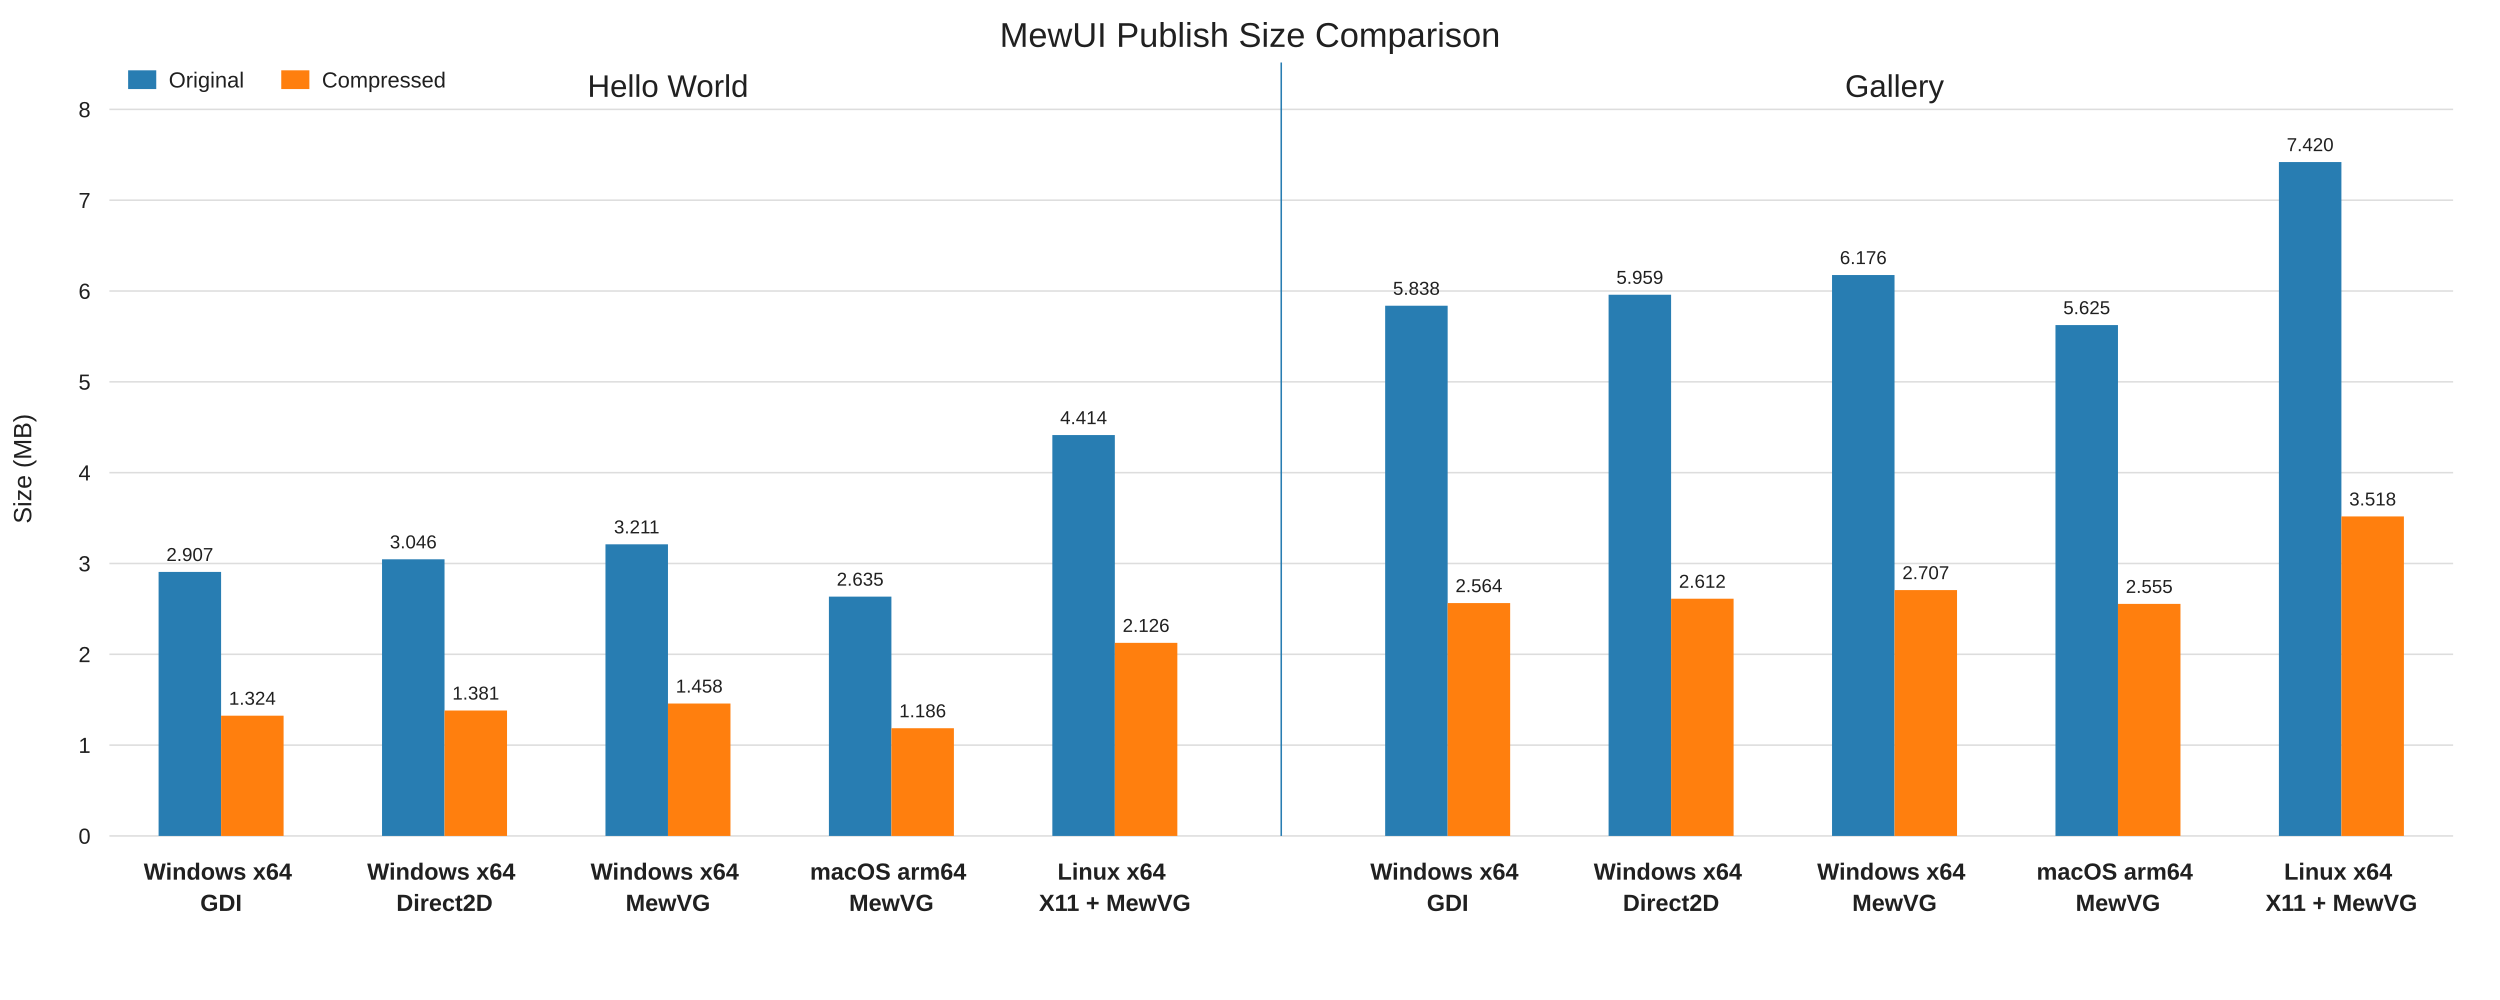
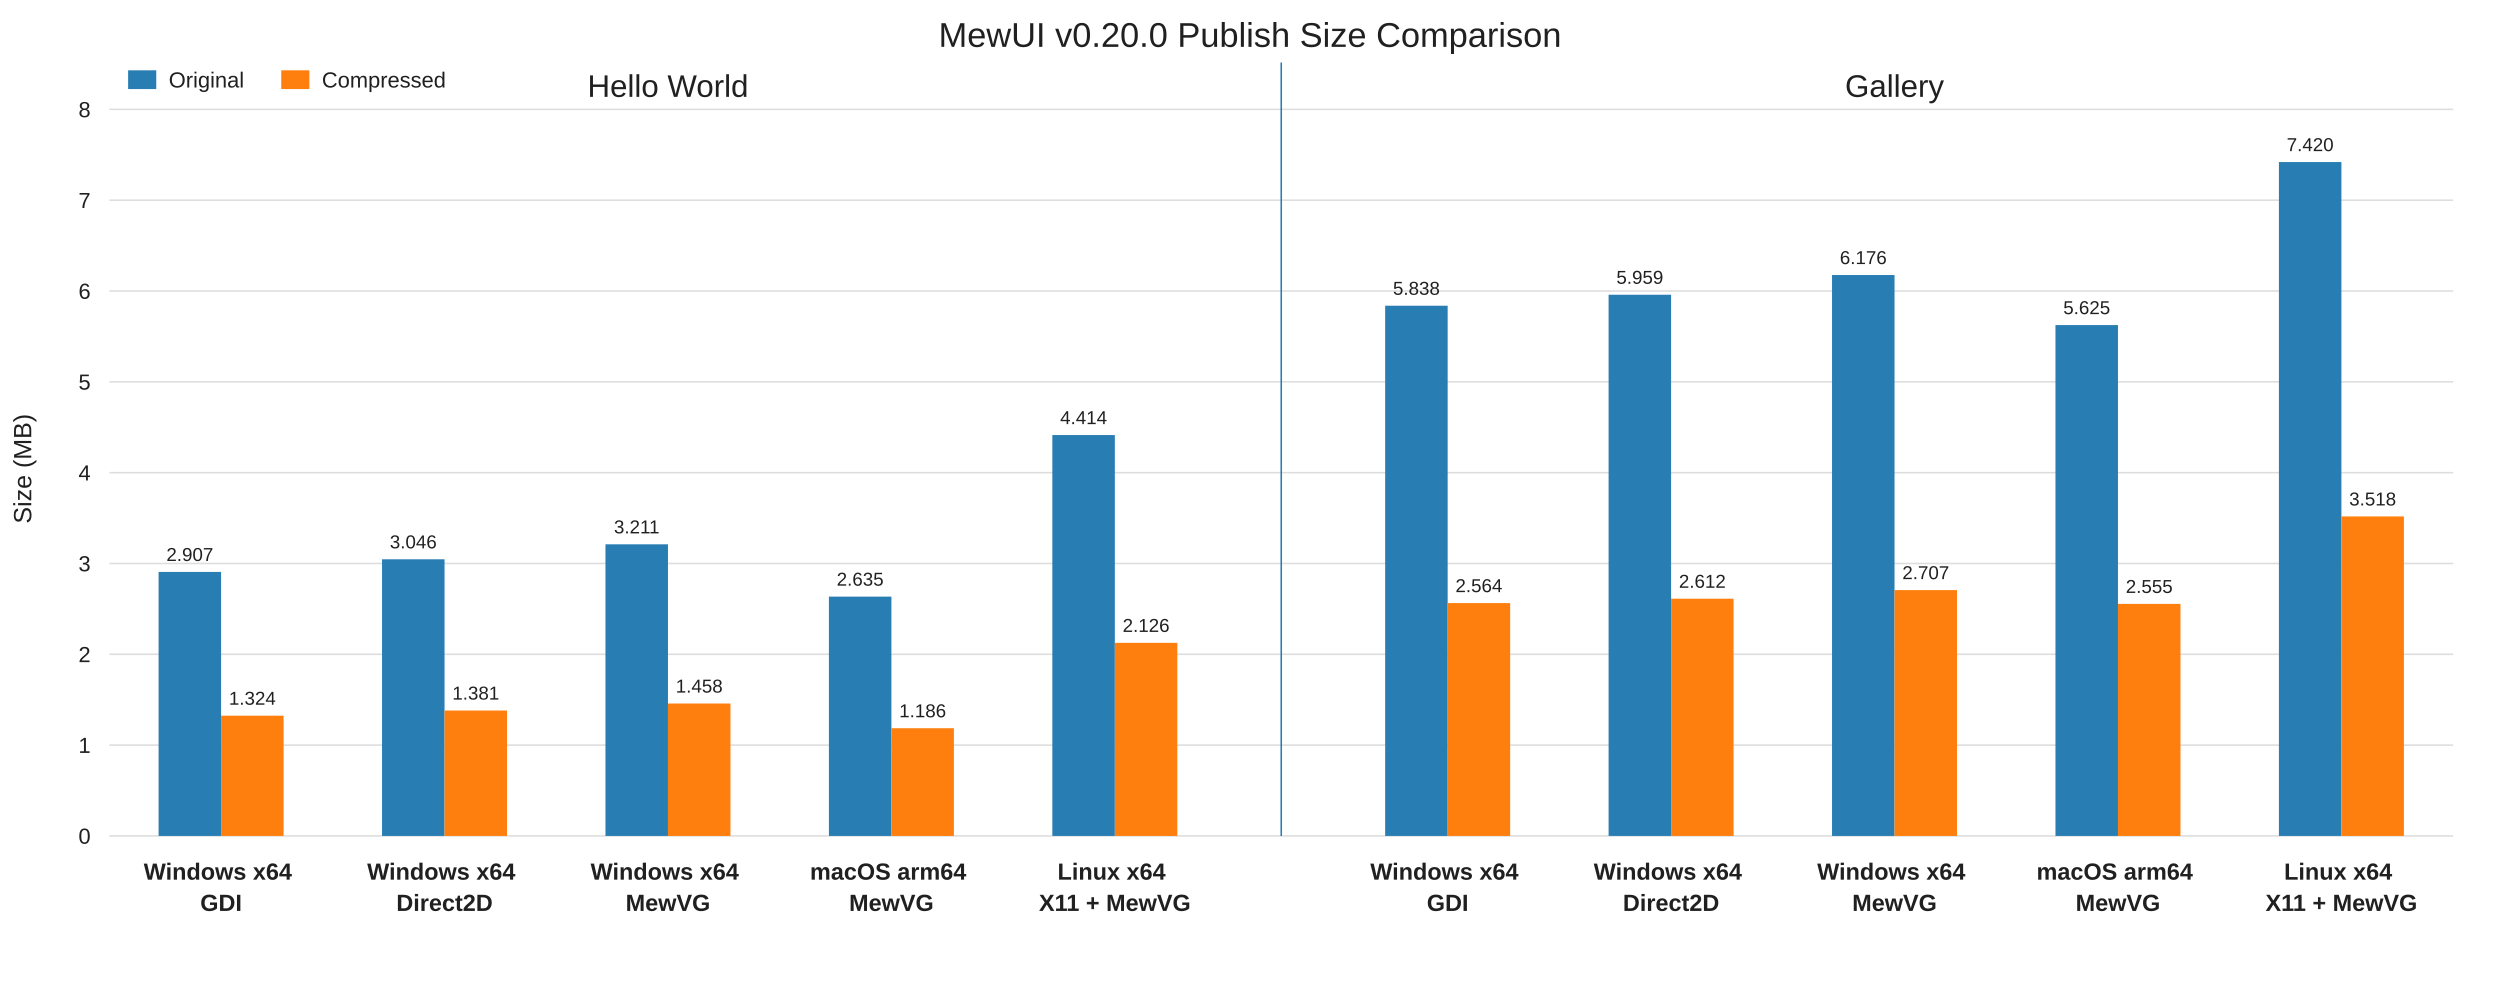
<svg xmlns="http://www.w3.org/2000/svg" width="1600" height="640" viewBox="0 0 1600 640" role="img" aria-labelledby="title description">
  <rect width="100%" height="100%" fill="#fff" />
  <g font-family="Segoe UI,Arial,sans-serif" fill="#202020">
-     <text x="800" y="30" text-anchor="middle" font-size="22">MewUI Publish Size Comparison</text>
+     <text x="800" y="30" text-anchor="middle" font-size="22">MewUI v0.20.0 Publish Size Comparison</text>
    <line x1="70" y1="535" x2="1570" y2="535" stroke="#ddd" />
    <text x="58" y="540" text-anchor="end" font-size="14">0</text>
    <line x1="70" y1="476.875" x2="1570" y2="476.875" stroke="#ddd" />
    <text x="58" y="481.875" text-anchor="end" font-size="14">1</text>
    <line x1="70" y1="418.75" x2="1570" y2="418.75" stroke="#ddd" />
    <text x="58" y="423.75" text-anchor="end" font-size="14">2</text>
    <line x1="70" y1="360.625" x2="1570" y2="360.625" stroke="#ddd" />
    <text x="58" y="365.625" text-anchor="end" font-size="14">3</text>
    <line x1="70" y1="302.5" x2="1570" y2="302.5" stroke="#ddd" />
    <text x="58" y="307.5" text-anchor="end" font-size="14">4</text>
    <line x1="70" y1="244.375" x2="1570" y2="244.375" stroke="#ddd" />
    <text x="58" y="249.375" text-anchor="end" font-size="14">5</text>
    <line x1="70" y1="186.25" x2="1570" y2="186.25" stroke="#ddd" />
    <text x="58" y="191.25" text-anchor="end" font-size="14">6</text>
    <line x1="70" y1="128.125" x2="1570" y2="128.125" stroke="#ddd" />
    <text x="58" y="133.125" text-anchor="end" font-size="14">7</text>
    <line x1="70" y1="70" x2="1570" y2="70" stroke="#ddd" />
    <text x="58" y="75" text-anchor="end" font-size="14">8</text>
    <text x="20" y="300" text-anchor="middle" font-size="16" transform="rotate(-90 20 300)">Size (MB)</text>
    <rect x="82" y="45" width="18" height="12" fill="#287db2" />
    <text x="108" y="56" font-size="14">Original</text>
    <rect x="180" y="45" width="18" height="12" fill="#ff7f0e" />
    <text x="206" y="56" font-size="14">Compressed</text>
    <text x="427.5" y="62" text-anchor="middle" font-size="20">Hello World</text>
    <rect x="101.5" y="366.031" width="40" height="168.969" fill="#287db2" />
    <text x="121.5" y="359.031" text-anchor="middle" font-size="12">2.907</text>
    <rect x="141.5" y="458.043" width="40" height="76.957" fill="#ff7f0e" />
    <text x="161.5" y="451.043" text-anchor="middle" font-size="12">1.324</text>
    <text x="141.5" y="563" text-anchor="middle" font-size="15" font-weight="600">
      <tspan x="141.5">Windows x64</tspan>
      <tspan x="141.5" dy="20">GDI</tspan>
    </text>
    <rect x="244.5" y="357.951" width="40" height="177.049" fill="#287db2" />
    <text x="264.5" y="350.951" text-anchor="middle" font-size="12">3.046</text>
    <rect x="284.5" y="454.729" width="40" height="80.271" fill="#ff7f0e" />
    <text x="304.5" y="447.729" text-anchor="middle" font-size="12">1.381</text>
    <text x="284.5" y="563" text-anchor="middle" font-size="15" font-weight="600">
      <tspan x="284.5">Windows x64</tspan>
      <tspan x="284.5" dy="20">Direct2D</tspan>
    </text>
    <rect x="387.5" y="348.361" width="40" height="186.639" fill="#287db2" />
    <text x="407.5" y="341.361" text-anchor="middle" font-size="12">3.211</text>
    <rect x="427.5" y="450.254" width="40" height="84.746" fill="#ff7f0e" />
    <text x="447.5" y="443.254" text-anchor="middle" font-size="12">1.458</text>
    <text x="427.5" y="563" text-anchor="middle" font-size="15" font-weight="600">
      <tspan x="427.5">Windows x64</tspan>
      <tspan x="427.5" dy="20">MewVG</tspan>
    </text>
    <rect x="530.5" y="381.841" width="40" height="153.159" fill="#287db2" />
    <text x="550.5" y="374.841" text-anchor="middle" font-size="12">2.635</text>
    <rect x="570.5" y="466.064" width="40" height="68.936" fill="#ff7f0e" />
    <text x="590.5" y="459.064" text-anchor="middle" font-size="12">1.186</text>
    <text x="570.5" y="563" text-anchor="middle" font-size="15" font-weight="600">
      <tspan x="570.5">macOS arm64</tspan>
      <tspan x="570.5" dy="20">MewVG</tspan>
    </text>
    <rect x="673.5" y="278.436" width="40" height="256.564" fill="#287db2" />
    <text x="693.5" y="271.436" text-anchor="middle" font-size="12">4.414</text>
    <rect x="713.5" y="411.426" width="40" height="123.574" fill="#ff7f0e" />
    <text x="733.5" y="404.426" text-anchor="middle" font-size="12">2.126</text>
    <text x="713.5" y="563" text-anchor="middle" font-size="15" font-weight="600">
      <tspan x="713.5">Linux x64</tspan>
      <tspan x="713.5" dy="20">X11 + MewVG</tspan>
    </text>
    <text x="1212.5" y="62" text-anchor="middle" font-size="20">Gallery</text>
    <line x1="820" y1="40" x2="820" y2="535" stroke="#287db2" />
    <rect x="886.5" y="195.666" width="40" height="339.334" fill="#287db2" />
    <text x="906.5" y="188.666" text-anchor="middle" font-size="12">5.838</text>
    <rect x="926.5" y="385.967" width="40" height="149.032" fill="#ff7f0e" />
    <text x="946.5" y="378.967" text-anchor="middle" font-size="12">2.564</text>
    <text x="926.5" y="563" text-anchor="middle" font-size="15" font-weight="600">
      <tspan x="926.5">Windows x64</tspan>
      <tspan x="926.5" dy="20">GDI</tspan>
    </text>
    <rect x="1029.5" y="188.633" width="40" height="346.367" fill="#287db2" />
    <text x="1049.5" y="181.633" text-anchor="middle" font-size="12">5.959</text>
    <rect x="1069.5" y="383.178" width="40" height="151.822" fill="#ff7f0e" />
    <text x="1089.5" y="376.178" text-anchor="middle" font-size="12">2.612</text>
    <text x="1069.5" y="563" text-anchor="middle" font-size="15" font-weight="600">
      <tspan x="1069.5">Windows x64</tspan>
      <tspan x="1069.5" dy="20">Direct2D</tspan>
    </text>
    <rect x="1172.5" y="176.02" width="40" height="358.98" fill="#287db2" />
    <text x="1192.5" y="169.02" text-anchor="middle" font-size="12">6.176</text>
    <rect x="1212.5" y="377.656" width="40" height="157.344" fill="#ff7f0e" />
    <text x="1232.5" y="370.656" text-anchor="middle" font-size="12">2.707</text>
    <text x="1212.5" y="563" text-anchor="middle" font-size="15" font-weight="600">
      <tspan x="1212.5">Windows x64</tspan>
      <tspan x="1212.5" dy="20">MewVG</tspan>
    </text>
    <rect x="1315.5" y="208.047" width="40" height="326.953" fill="#287db2" />
    <text x="1335.5" y="201.047" text-anchor="middle" font-size="12">5.625</text>
    <rect x="1355.5" y="386.491" width="40" height="148.509" fill="#ff7f0e" />
    <text x="1375.5" y="379.491" text-anchor="middle" font-size="12">2.555</text>
    <text x="1355.5" y="563" text-anchor="middle" font-size="15" font-weight="600">
      <tspan x="1355.5">macOS arm64</tspan>
      <tspan x="1355.5" dy="20">MewVG</tspan>
    </text>
    <rect x="1458.5" y="103.713" width="40" height="431.288" fill="#287db2" />
    <text x="1478.5" y="96.713" text-anchor="middle" font-size="12">7.420</text>
    <rect x="1498.5" y="330.516" width="40" height="204.484" fill="#ff7f0e" />
    <text x="1518.5" y="323.516" text-anchor="middle" font-size="12">3.518</text>
    <text x="1498.5" y="563" text-anchor="middle" font-size="15" font-weight="600">
      <tspan x="1498.5">Linux x64</tspan>
      <tspan x="1498.5" dy="20">X11 + MewVG</tspan>
    </text>
  </g>
</svg>
